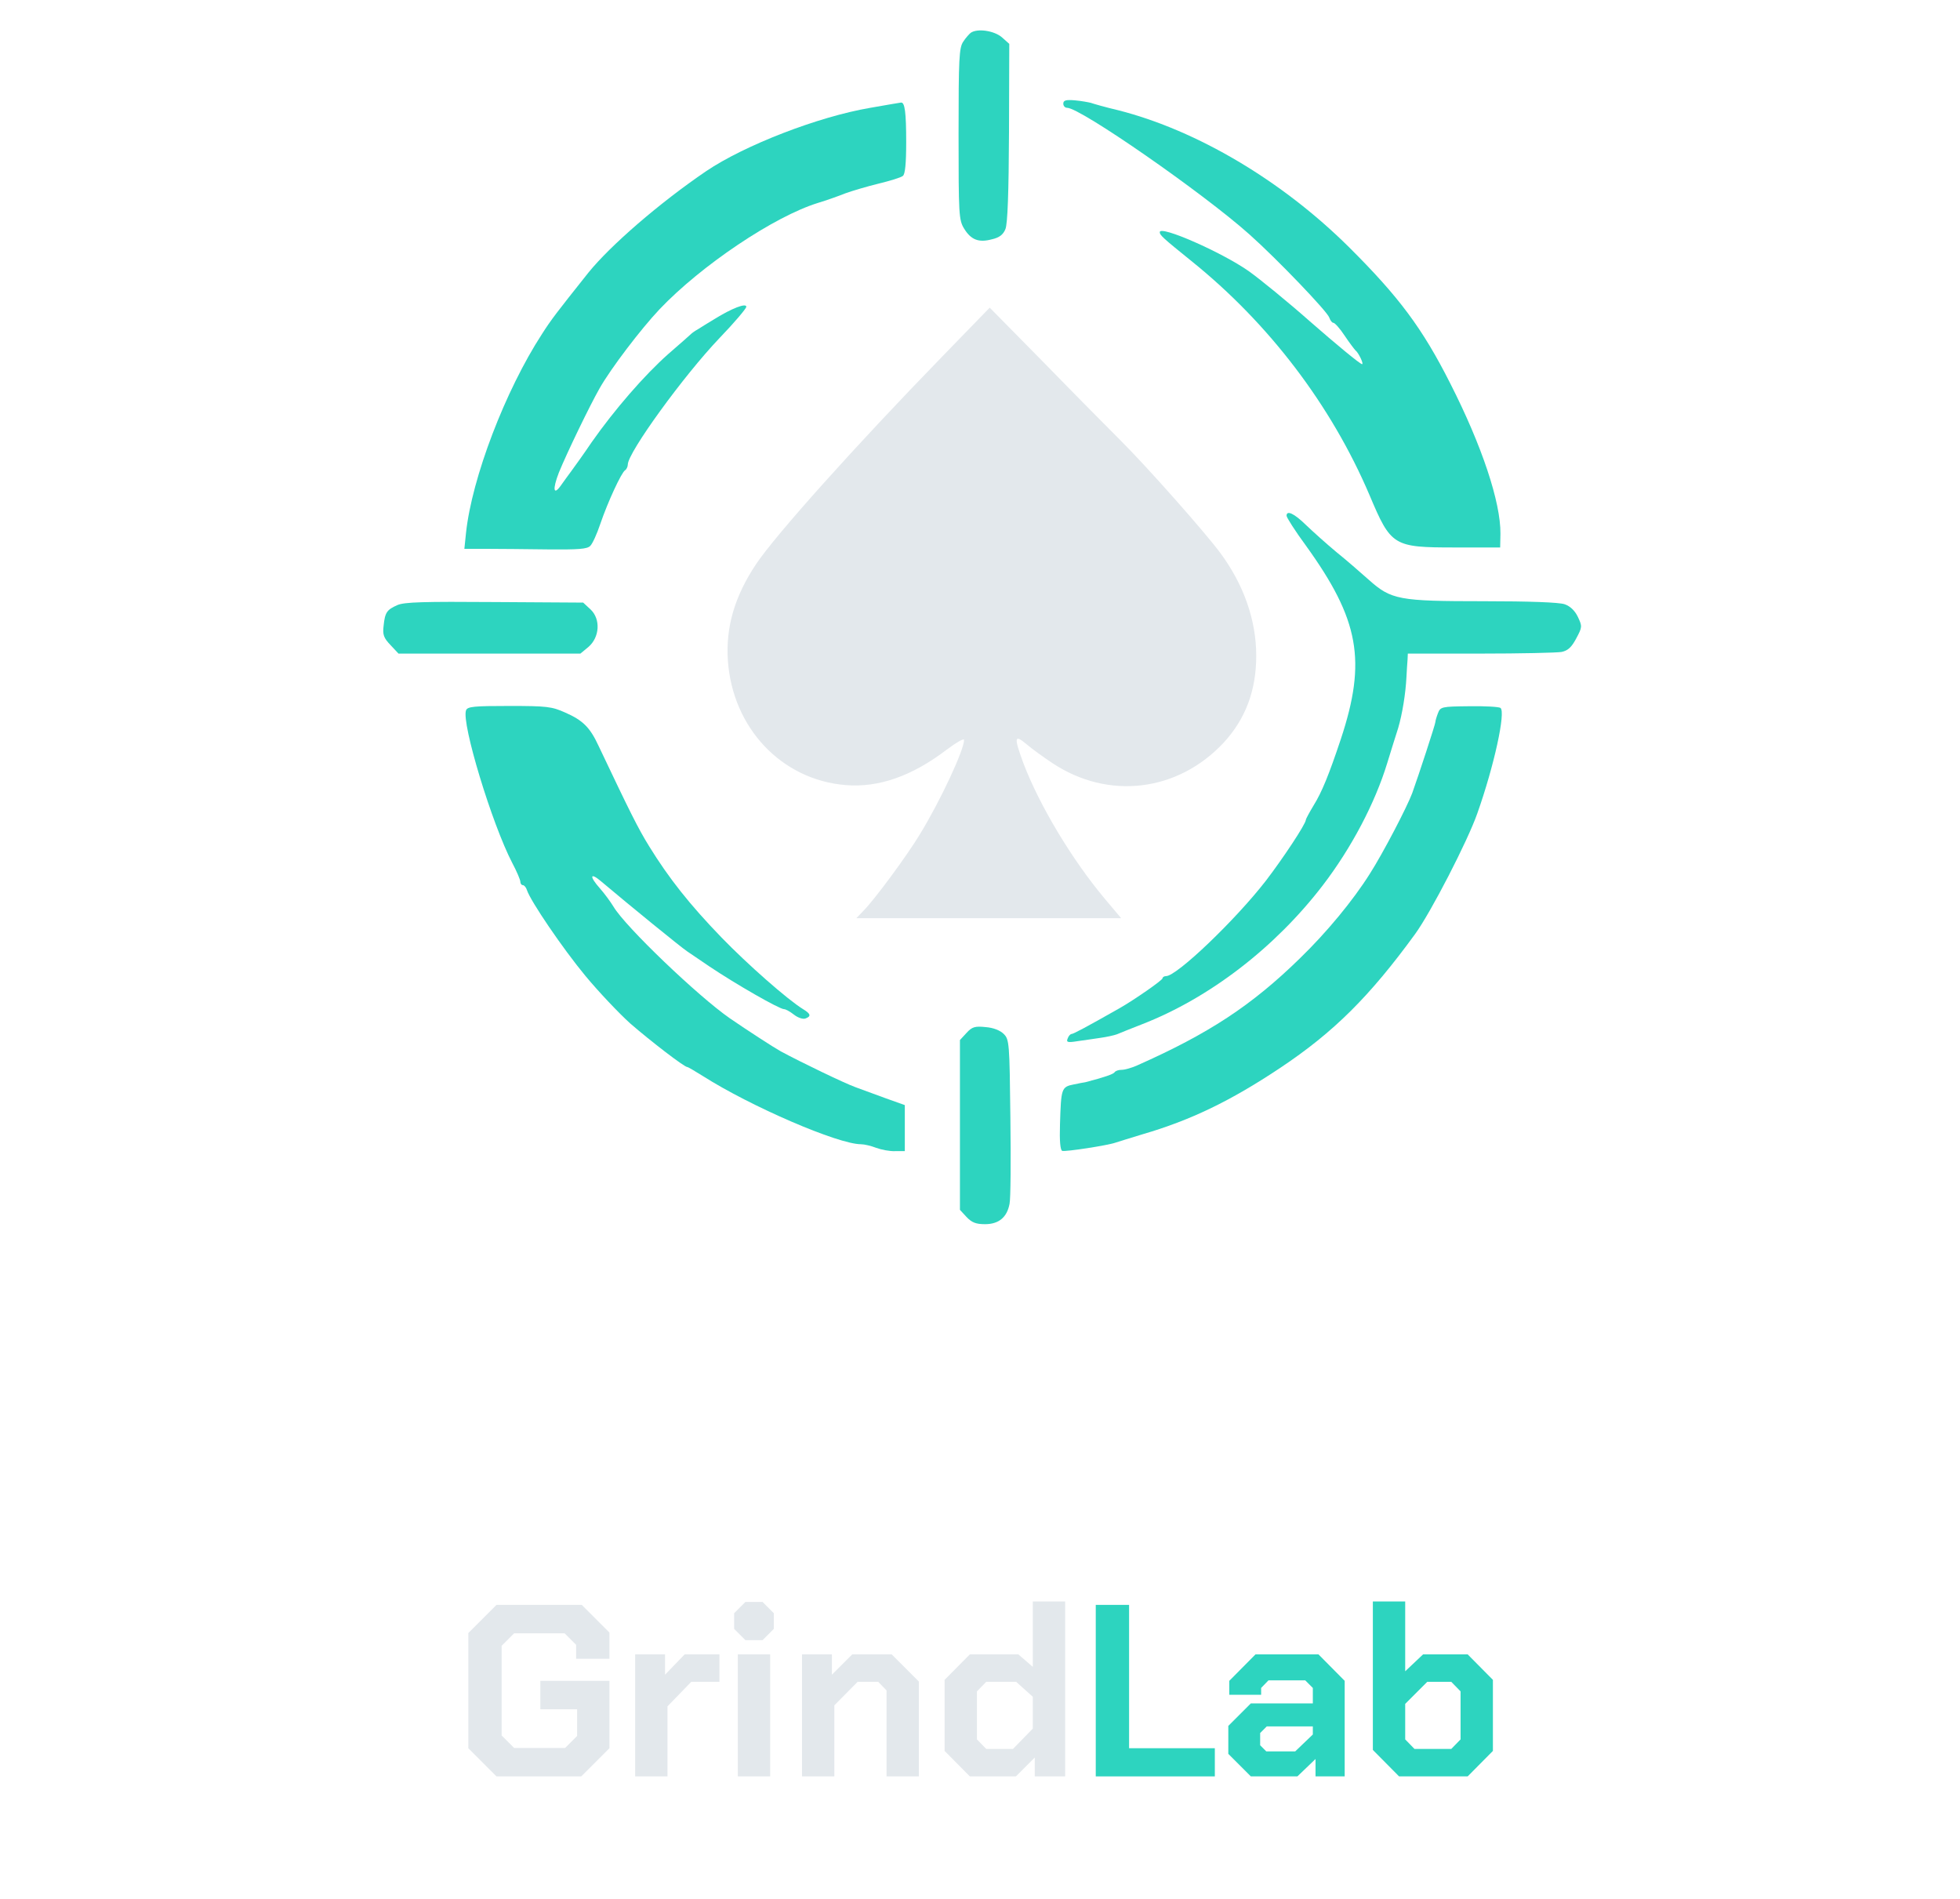
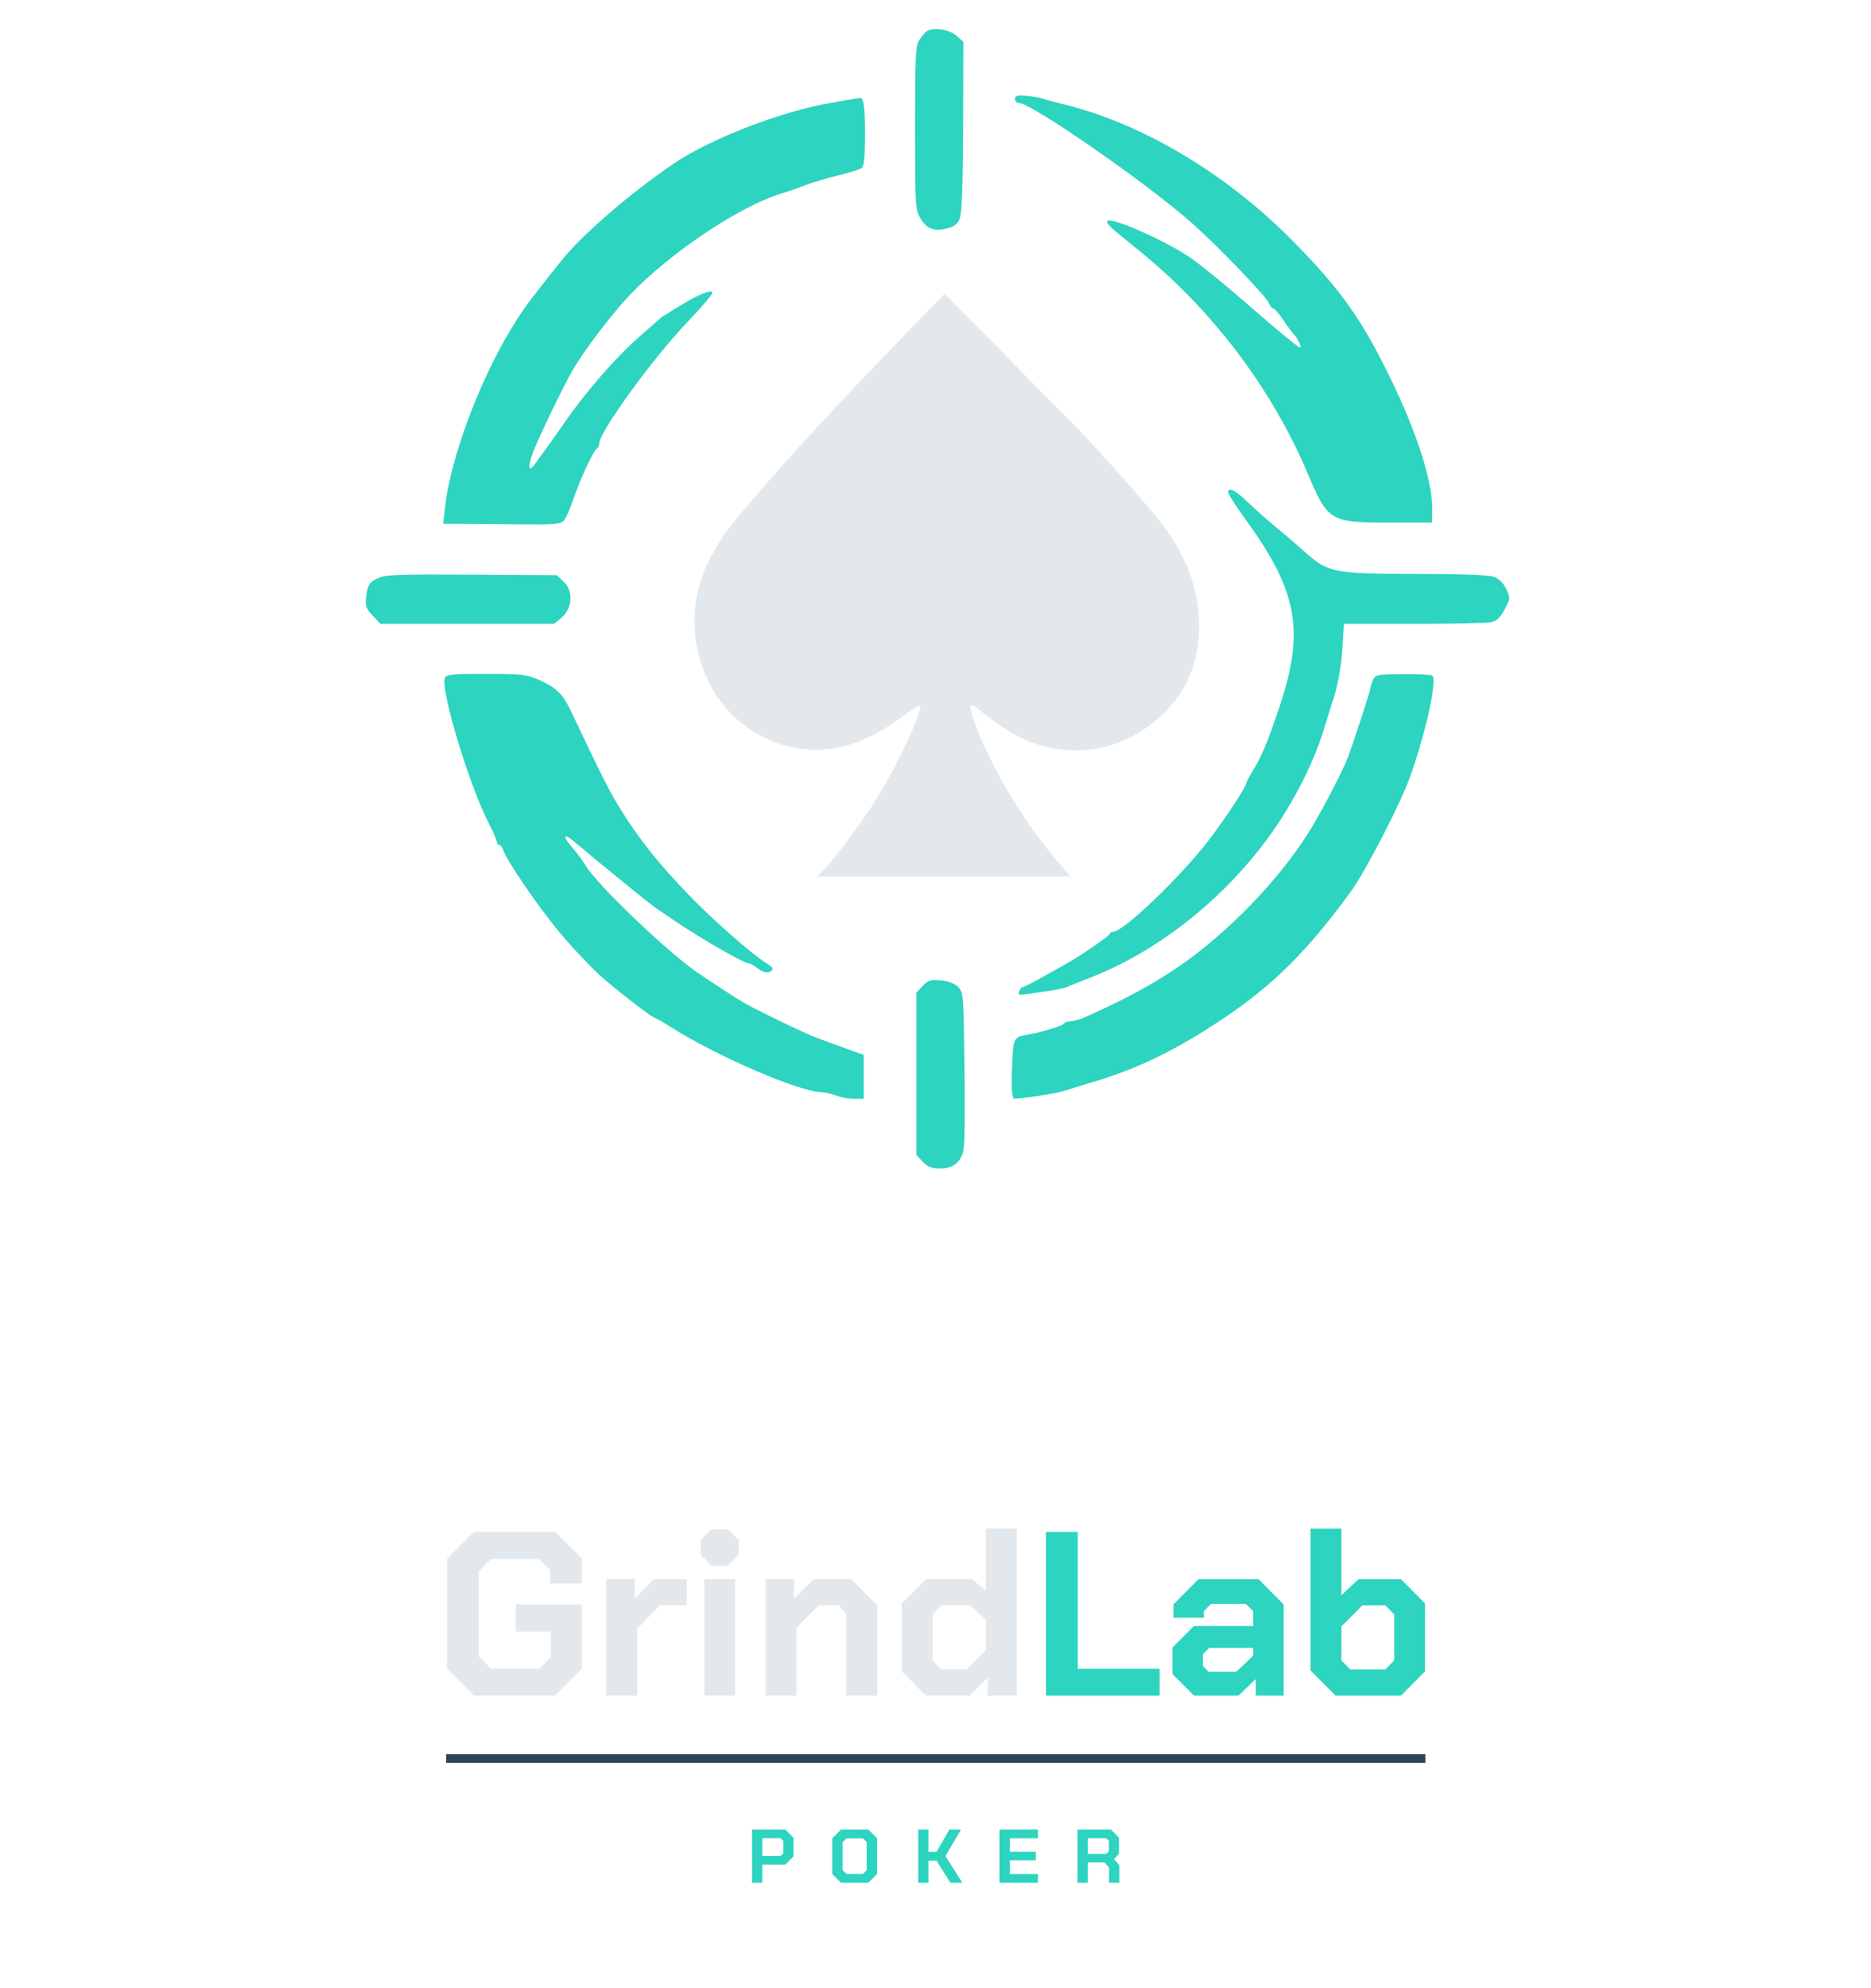
- <svg xmlns="http://www.w3.org/2000/svg" viewBox="0 0 320 310" role="img" aria-label="GrindLab">
+ <svg xmlns="http://www.w3.org/2000/svg" viewBox="0 0 320 340" role="img" aria-label="GrindLab Poker">
  <g transform="translate(53,5) scale(0.45)">
-     <g transform="translate(0,445) scale(0.1,-0.1)" fill="#2DD4BF" stroke="none">
+     <g transform="translate(0,445) scale(0.1,-0.1)" fill="#2DD4BF">
      <path d="M2344 4442 c-5 -4 -18 -18 -27 -32 -15 -22 -17 -60 -17 -335 0 -292 1 -312 20 -343 25 -41 53 -52 101 -39 27 6 41 17 49 37 8 19 12 133 13 350 l1 322 -27 24 c-28 24 -89 33 -113 16z" />
      <path d="M2680 4185 c0 -8 6 -15 14 -15 48 0 493 -309 661 -459 101 -90 283 -280 290 -302 4 -11 10 -19 15 -19 5 0 24 -21 41 -47 18 -27 36 -50 39 -53 11 -8 31 -50 24 -50 -7 0 -93 71 -189 155 -78 69 -182 154 -223 183 -97 68 -322 167 -322 141 0 -11 11 -21 115 -105 281 -226 507 -523 646 -849 78 -185 86 -190 309 -190 l165 0 1 50 c1 114 -67 319 -182 545 -101 200 -186 314 -368 495 -242 240 -550 423 -836 496 -47 11 -92 24 -100 27 -8 2 -34 7 -57 9 -34 3 -43 0 -43 -12z" />
      <path d="M1980 4170 c-189 -32 -457 -136 -596 -230 -169 -115 -347 -269 -427 -368 -117 -147 -134 -169 -168 -222 -134 -206 -255 -524 -276 -722 l-6 -58 79 0 c43 0 143 -1 222 -2 113 -1 145 1 156 13 8 8 24 43 36 79 28 82 77 187 90 195 5 3 10 13 10 21 0 43 203 323 333 459 53 55 96 106 97 113 0 15 -52 -5 -115 -44 -22 -13 -49 -30 -60 -37 -11 -6 -22 -14 -25 -17 -3 -3 -40 -36 -83 -73 -87 -77 -196 -203 -278 -320 -29 -43 -63 -90 -74 -105 -11 -15 -28 -38 -37 -51 -28 -40 -32 -16 -8 46 29 71 111 241 148 306 41 72 149 214 217 286 151 159 416 337 575 386 30 9 75 25 100 35 25 9 79 25 120 35 41 10 81 22 88 28 8 6 12 44 12 122 0 109 -5 146 -19 144 -3 0 -53 -9 -111 -19z" />
      <path d="M3490 2690 c0 -6 31 -55 70 -108 194 -269 221 -418 127 -702 -43 -129 -69 -193 -99 -241 -15 -25 -28 -49 -28 -52 0 -15 -83 -140 -145 -221 -110 -142 -323 -346 -362 -346 -7 0 -13 -4 -13 -8 0 -7 -104 -79 -155 -108 -125 -71 -169 -94 -175 -94 -4 0 -11 -7 -14 -16 -6 -14 -1 -16 36 -10 24 3 61 9 83 12 22 3 49 9 60 13 11 5 52 21 90 36 245 95 484 279 657 505 104 136 189 298 233 442 14 46 32 103 40 128 15 51 27 125 30 185 1 22 3 50 4 63 l1 22 264 0 c145 0 277 3 294 6 23 5 36 17 53 49 22 41 22 44 6 78 -11 23 -28 39 -48 46 -20 7 -129 11 -294 11 -308 0 -335 5 -417 78 -29 26 -82 72 -118 101 -36 30 -85 74 -110 98 -43 42 -70 54 -70 33z" />
      <path d="M264 2366 c-38 -17 -45 -26 -50 -75 -4 -32 0 -44 25 -70 l29 -31 330 0 330 0 29 24 c41 35 45 101 8 136 l-27 25 -321 2 c-256 2 -328 0 -353 -11z" />
      <path d="M513 1984 c-17 -46 94 -412 168 -554 16 -30 29 -61 29 -67 0 -7 4 -13 9 -13 5 0 12 -8 15 -18 13 -40 130 -212 212 -311 48 -58 122 -136 163 -173 75 -65 196 -158 207 -158 3 0 28 -15 57 -33 173 -110 490 -247 573 -247 12 0 37 -6 55 -13 19 -7 50 -13 69 -12 l35 0 0 83 0 84 -70 25 c-38 14 -88 32 -109 40 -37 13 -199 91 -271 130 -27 15 -121 76 -185 120 -114 79 -379 332 -422 405 -11 18 -33 48 -49 66 -40 45 -36 60 5 25 103 -87 291 -240 311 -253 12 -8 49 -33 81 -55 97 -65 254 -155 271 -155 6 0 22 -9 36 -20 14 -11 32 -17 41 -14 22 8 20 17 -8 34 -57 35 -202 163 -296 260 -116 120 -191 215 -262 330 -41 66 -71 127 -184 365 -31 67 -57 93 -121 121 -49 22 -67 24 -204 24 -127 0 -151 -2 -156 -16z" />
      <path d="M4039 1973 c-5 -13 -9 -27 -9 -31 0 -8 -61 -194 -84 -258 -19 -51 -106 -218 -154 -293 -61 -97 -157 -213 -254 -307 -175 -171 -331 -273 -590 -388 -20 -9 -45 -16 -56 -16 -12 0 -23 -4 -26 -9 -5 -7 -37 -18 -106 -36 -3 0 -22 -4 -42 -8 -45 -9 -46 -14 -50 -144 -2 -61 1 -94 8 -97 11 -4 167 20 194 30 8 3 52 16 97 30 175 51 320 121 500 241 195 130 325 260 489 485 57 78 191 338 226 438 61 172 104 369 84 383 -6 4 -57 7 -114 6 -100 -1 -104 -2 -113 -26z" />
      <path d="M2329 814 l-24 -26 0 -308 0 -308 24 -26 c19 -20 34 -26 67 -26 50 0 80 25 89 74 4 17 5 158 3 313 -3 270 -4 283 -24 303 -13 13 -38 23 -66 25 -38 4 -49 1 -69 -21z" />
    </g>
-     <g transform="translate(0,445) scale(0.1,-0.1)" fill="#E3E8EC" stroke="none">
+     <g transform="translate(0,445) scale(0.1,-0.1)" fill="#E3E8EC">
      <path d="M2244 3271 c-319 -328 -610 -653 -679 -757 -78 -117 -110 -229 -102 -349 17 -245 195 -433 427 -452 119 -10 240 32 365 127 36 27 65 44 65 37 0 -37 -86 -221 -160 -342 -47 -78 -163 -235 -204 -277 l-27 -28 481 0 480 0 -59 70 c-120 143 -238 340 -296 493 -35 95 -33 106 13 67 20 -17 62 -47 92 -67 203 -135 455 -105 622 74 79 86 118 189 118 315 0 129 -45 258 -131 374 -55 74 -260 306 -359 405 -41 41 -166 167 -276 280 l-201 204 -169 -174z" />
    </g>
  </g>
  <g transform="translate(74.26,290) scale(0.04,-0.04)" fill="#E3E8EC">
    <path transform="translate(0,0)" d="M55 115V585L170 700H518L631 587V480H495V537L448 584H242L191 533V167L242 116H450L499 165V274H349V390H631V115L516 0H170Z" />
    <path transform="translate(676,0)" d="M60 498H182V415L262 498H404V386H289L192 286V0H60Z" />
    <path transform="translate(1085,0)" d="M55 602V666L101 712H171L217 666V602L171 556H101ZM70 498H202V0H70Z" />
    <path transform="translate(1357,0)" d="M60 498H182V415L265 498H426L537 387V0H405V351L371 386H287L192 290V0H60Z" />
    <path transform="translate(1949,0)" d="M50 104V394L153 498H351L410 447V714H542V0H418V77L341 0H153ZM329 112 410 195V325L342 386H220L182 347V151L220 112Z" />
  </g>
  <g transform="translate(176.3,290) scale(0.04,-0.04)" fill="#2DD4BF">
    <path transform="translate(0,0)" d="M65 700H201V115H551V0H65Z" />
    <path transform="translate(561,0)" d="M45 92V206L137 298H390V361L359 392H209L179 361V333H49V390L156 498H413L520 390V0H401V71L327 0H137ZM318 102 390 171V204H202L175 177V127L200 102Z" />
    <path transform="translate(1136,0)" d="M60 108V714H192V429L265 498H447L550 394V104L447 0H167ZM380 112 418 151V347L380 386H282L192 296V151L230 112Z" />
  </g>
+   <rect x="76.3" y="300" width="167.5" height="1.5" fill="#2A4652" />
+   <g transform="translate(127.773,322) scale(0.013,-0.013)" fill="#2DD4BF">
+     <path transform="translate(0,0)" d="M65 700H504L611 592V347L503 238H201V0H65ZM442 352 477 387V551L442 586H201V352Z" />
+     <path transform="translate(1066,0)" d="M55 115V585L170 700H530L645 585V115L530 0H170ZM458 116 509 167V533L458 584H242L191 533V167L242 116Z" />
+     <path transform="translate(2186,0)" d="M65 700H201V407H307L476 700H629L424 351L646 0H490L306 291H201V0H65Z" />
+     <path transform="translate(3257,0)" d="M65 700H571V585H201V408H542V295H201V115H571V0H65Z" />
+     <path transform="translate(4283,0)" d="M615 232V0H479V201L419 268H201V0H65V700H504L611 592V380L543 311ZM201 380H442L477 415V551L442 586H201Z" />
+   </g>
</svg>
